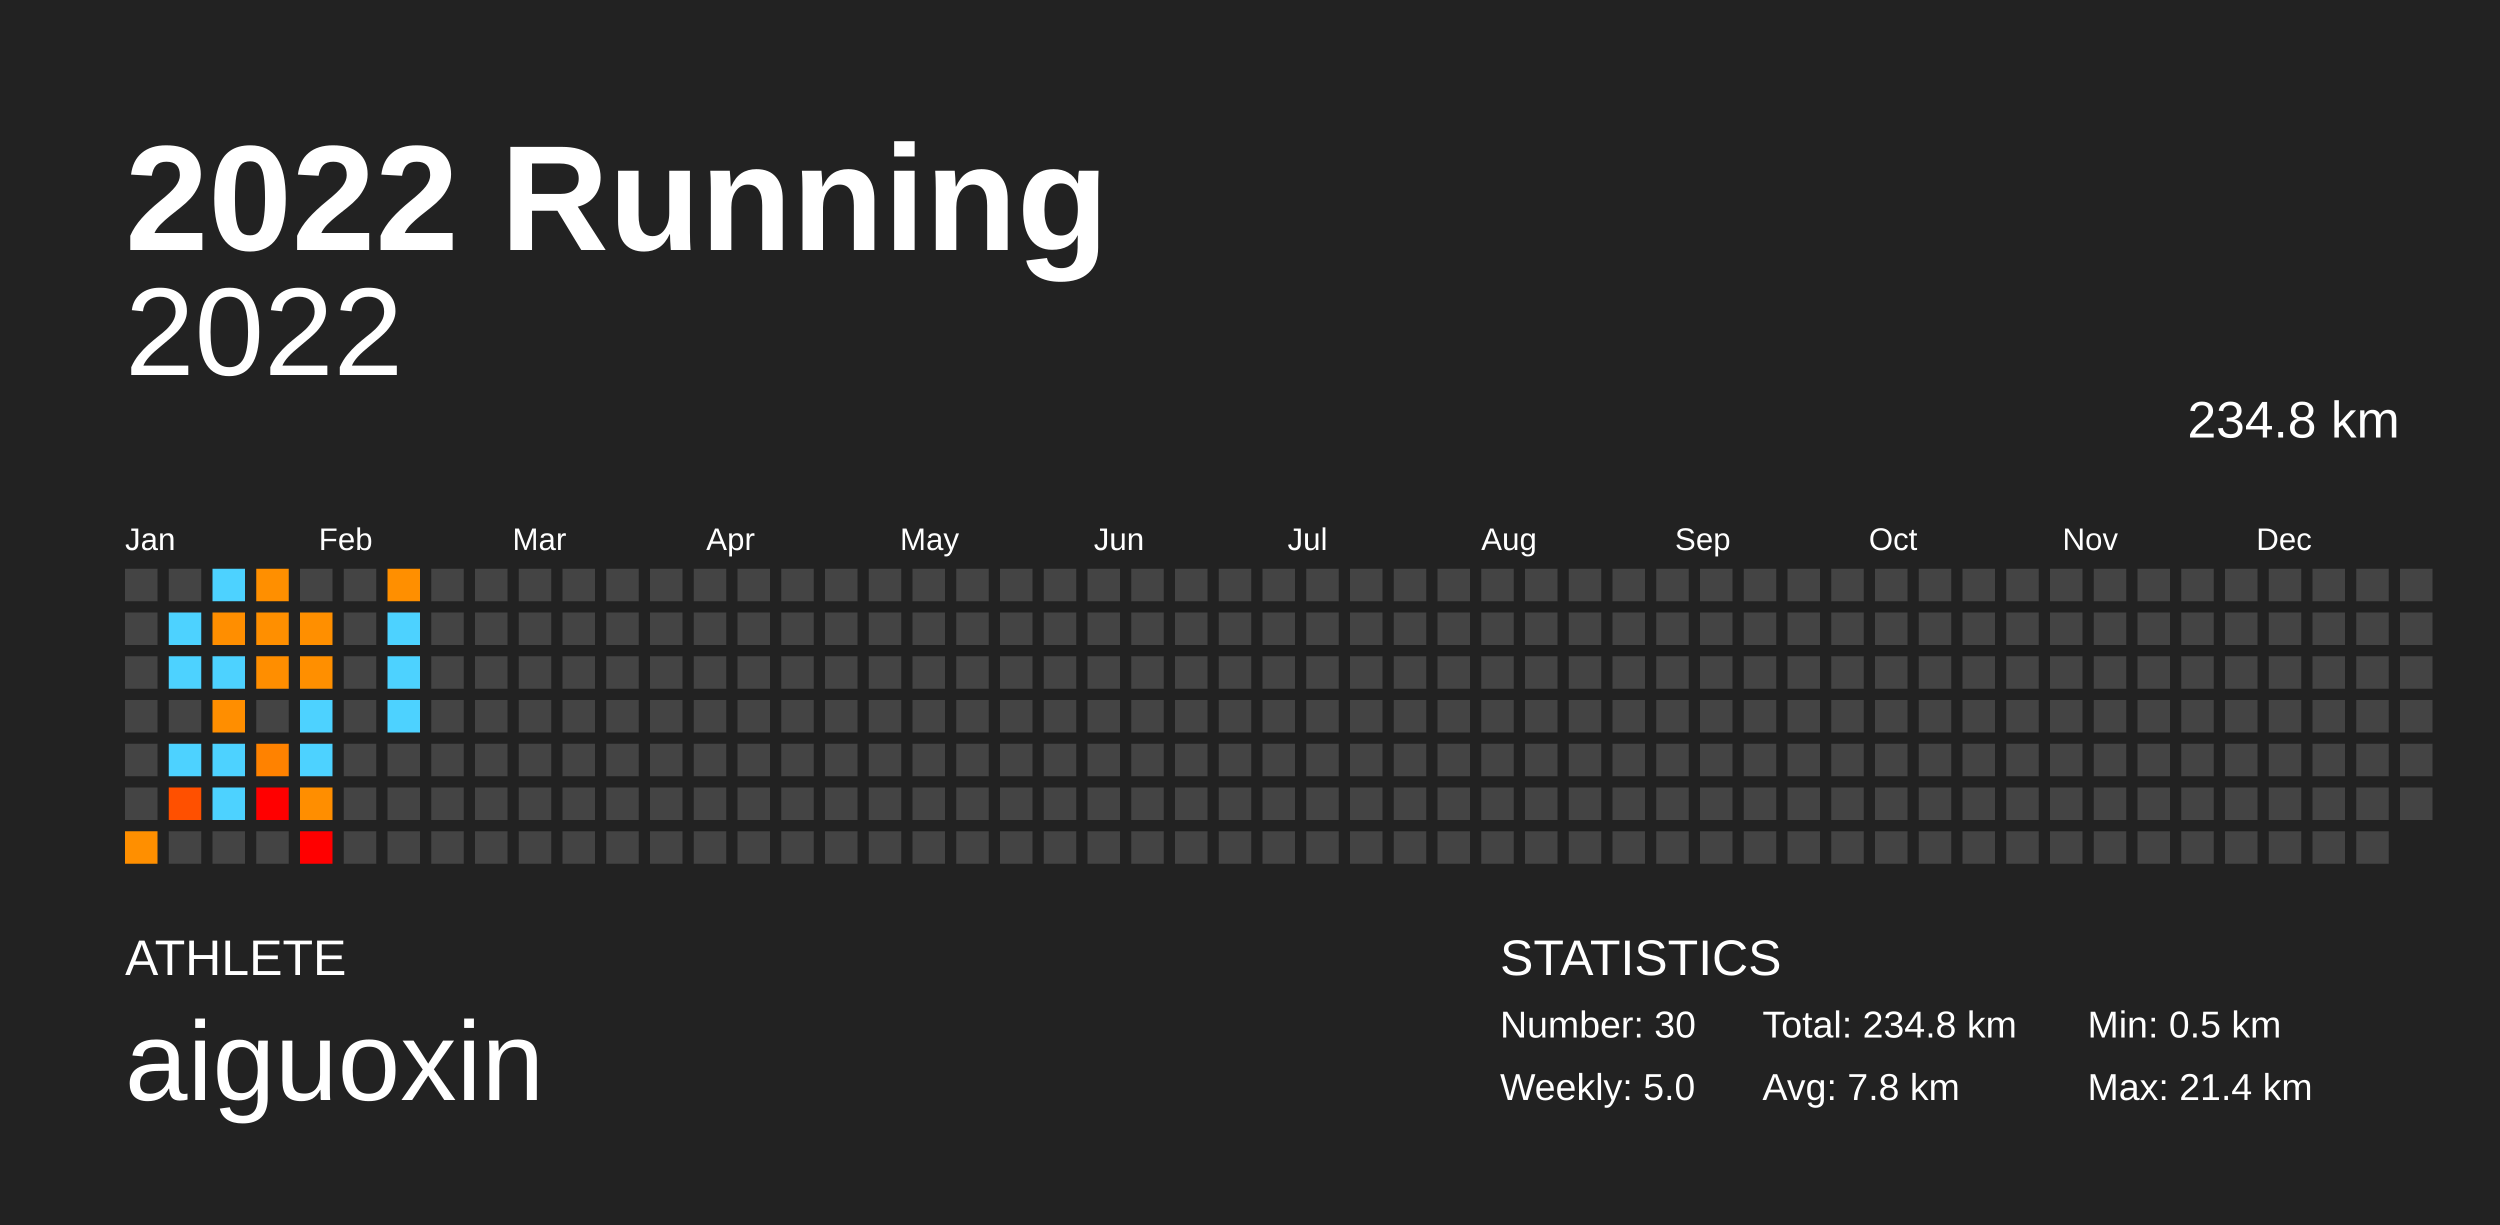
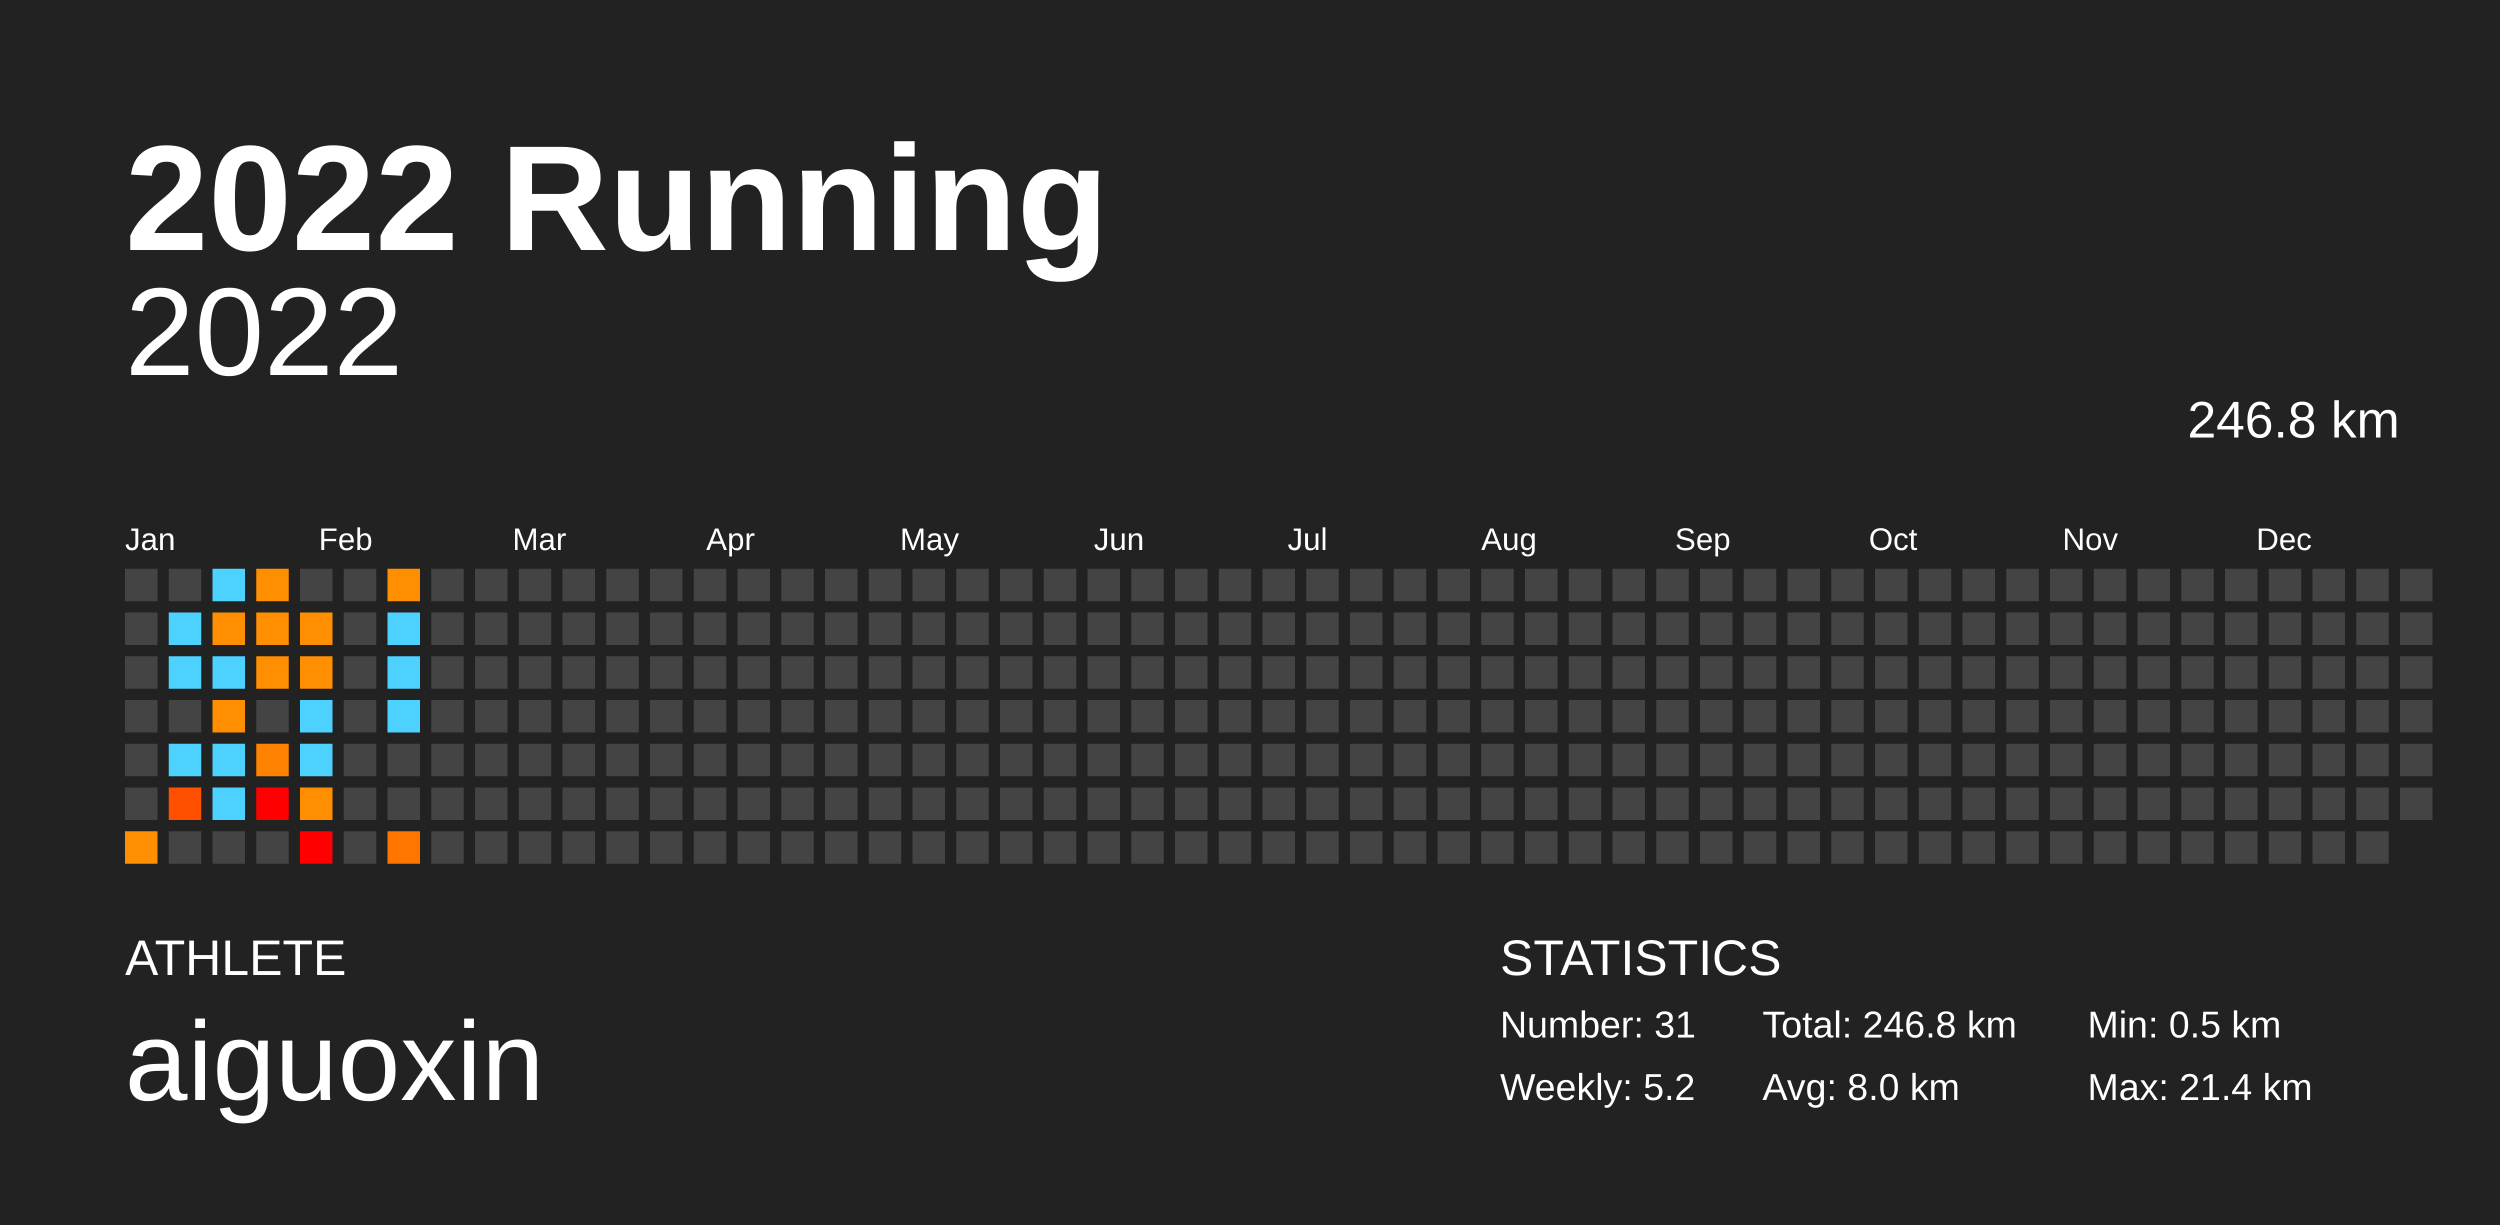
<svg xmlns="http://www.w3.org/2000/svg" baseProfile="full" height="98mm" version="1.1" viewBox="0,0,200,98" width="200mm">
  <defs />
  <rect fill="#222222" height="98" width="200" x="0" y="0" />
  <text fill="#FFFFFF" style="font-size:12px; font-family:Arial; font-weight:bold;" x="10" y="20">2022 Running</text>
  <text fill="#FFFFFF" style="font-size:4px; font-family:Arial" x="10" y="78">ATHLETE</text>
  <text fill="#FFFFFF" style="font-size:9px; font-family:Arial" x="10" y="88">aiguoxin</text>
  <text fill="#FFFFFF" style="font-size:4px; font-family:Arial" x="120" y="78">STATISTICS</text>
-   <text fill="#FFFFFF" style="font-size:3px; font-family:Arial" x="120" y="83">Number: 30</text>
-   <text fill="#FFFFFF" style="font-size:3px; font-family:Arial" x="120" y="88">Weekly: 5.0</text>
-   <text fill="#FFFFFF" style="font-size:3px; font-family:Arial" x="141" y="83">Total: 234.8 km</text>
-   <text fill="#FFFFFF" style="font-size:3px; font-family:Arial" x="141" y="88">Avg: 7.8 km</text>
+   <text fill="#FFFFFF" style="font-size:3px; font-family:Arial" x="120" y="83">Number: 31</text>
+   <text fill="#FFFFFF" style="font-size:3px; font-family:Arial" x="120" y="88">Weekly: 5.2</text>
+   <text fill="#FFFFFF" style="font-size:3px; font-family:Arial" x="141" y="83">Total: 246.8 km</text>
+   <text fill="#FFFFFF" style="font-size:3px; font-family:Arial" x="141" y="88">Avg: 8.0 km</text>
  <text fill="#FFFFFF" style="font-size:3px; font-family:Arial" x="167" y="83">Min: 0.5 km</text>
  <text fill="#FFFFFF" style="font-size:3px; font-family:Arial" x="167" y="88">Max: 21.4 km</text>
  <text alignment-baseline="hanging" fill="#FFFFFF" style="font-size:10.0px; font-family:Arial;" x="10" y="30">2022</text>
-   <text alignment-baseline="hanging" fill="#FFFFFF" style="font-size:4.125px; font-family:Arial;" x="175" y="35">234.8 km</text>
+   <text alignment-baseline="hanging" fill="#FFFFFF" style="font-size:4.125px; font-family:Arial;" x="175" y="35">246.8 km</text>
  <text fill="#FFFFFF" style="font-size:2.5px; font-family:Arial" x="10.0" y="44">Jan</text>
  <text fill="#FFFFFF" style="font-size:2.5px; font-family:Arial" x="25.5" y="44">Feb</text>
  <text fill="#FFFFFF" style="font-size:2.5px; font-family:Arial" x="41.0" y="44">Mar</text>
  <text fill="#FFFFFF" style="font-size:2.5px; font-family:Arial" x="56.5" y="44">Apr</text>
  <text fill="#FFFFFF" style="font-size:2.5px; font-family:Arial" x="72.0" y="44">May</text>
  <text fill="#FFFFFF" style="font-size:2.5px; font-family:Arial" x="87.5" y="44">Jun</text>
  <text fill="#FFFFFF" style="font-size:2.5px; font-family:Arial" x="103.0" y="44">Jul</text>
  <text fill="#FFFFFF" style="font-size:2.5px; font-family:Arial" x="118.5" y="44">Aug</text>
  <text fill="#FFFFFF" style="font-size:2.5px; font-family:Arial" x="134.0" y="44">Sep</text>
  <text fill="#FFFFFF" style="font-size:2.5px; font-family:Arial" x="149.5" y="44">Oct</text>
  <text fill="#FFFFFF" style="font-size:2.5px; font-family:Arial" x="165.0" y="44">Nov</text>
  <text fill="#FFFFFF" style="font-size:2.5px; font-family:Arial" x="180.5" y="44">Dec</text>
  <rect fill="#444444" height="2.6" width="2.6" x="10.0" y="45.5" />
  <rect fill="#444444" height="2.6" width="2.6" x="10.0" y="49.0" />
  <rect fill="#444444" height="2.6" width="2.6" x="10.0" y="52.5" />
  <rect fill="#444444" height="2.6" width="2.6" x="10.0" y="56.0" />
  <rect fill="#444444" height="2.6" width="2.6" x="10.0" y="59.5" />
  <rect fill="#444444" height="2.6" width="2.6" x="10.0" y="63.0" />
  <rect fill="#ff8f00" height="2.6" width="2.6" x="10.0" y="66.5" />
  <rect fill="#444444" height="2.6" width="2.6" x="13.5" y="45.5" />
  <rect fill="#4dd2ff" height="2.6" width="2.6" x="13.5" y="49.0" />
  <rect fill="#4dd2ff" height="2.6" width="2.6" x="13.5" y="52.5" />
  <rect fill="#444444" height="2.6" width="2.6" x="13.5" y="56.0" />
  <rect fill="#4dd2ff" height="2.6" width="2.6" x="13.5" y="59.5" />
  <rect fill="#ff5000" height="2.6" width="2.6" x="13.5" y="63.0" />
  <rect fill="#444444" height="2.6" width="2.6" x="13.5" y="66.5" />
  <rect fill="#4dd2ff" height="2.6" width="2.6" x="17.0" y="45.5" />
  <rect fill="#ff8e00" height="2.6" width="2.6" x="17.0" y="49.0" />
  <rect fill="#4dd2ff" height="2.6" width="2.6" x="17.0" y="52.5" />
  <rect fill="#ff8e00" height="2.6" width="2.6" x="17.0" y="56.0" />
  <rect fill="#4dd2ff" height="2.6" width="2.6" x="17.0" y="59.5" />
  <rect fill="#4dd2ff" height="2.6" width="2.6" x="17.0" y="63.0" />
  <rect fill="#444444" height="2.6" width="2.6" x="17.0" y="66.5" />
  <rect fill="#ff8f00" height="2.6" width="2.6" x="20.5" y="45.5" />
  <rect fill="#ff8f00" height="2.6" width="2.6" x="20.5" y="49.0" />
  <rect fill="#ff8e00" height="2.6" width="2.6" x="20.5" y="52.5" />
  <rect fill="#444444" height="2.6" width="2.6" x="20.5" y="56.0" />
  <rect fill="#ff8200" height="2.6" width="2.6" x="20.5" y="59.5" />
  <rect fill="red" height="2.6" width="2.6" x="20.5" y="63.0" />
  <rect fill="#444444" height="2.6" width="2.6" x="20.5" y="66.5" />
  <rect fill="#444444" height="2.6" width="2.6" x="24.0" y="45.5" />
  <rect fill="#ff8f00" height="2.6" width="2.6" x="24.0" y="49.0" />
  <rect fill="#ff8f00" height="2.6" width="2.6" x="24.0" y="52.5" />
  <rect fill="#4dd2ff" height="2.6" width="2.6" x="24.0" y="56.0" />
  <rect fill="#4dd2ff" height="2.6" width="2.6" x="24.0" y="59.5" />
  <rect fill="#ff8e00" height="2.6" width="2.6" x="24.0" y="63.0" />
  <rect fill="red" height="2.6" width="2.6" x="24.0" y="66.5" />
  <rect fill="#444444" height="2.6" width="2.6" x="27.5" y="45.5" />
  <rect fill="#444444" height="2.6" width="2.6" x="27.5" y="49.0" />
  <rect fill="#444444" height="2.6" width="2.6" x="27.5" y="52.5" />
  <rect fill="#444444" height="2.6" width="2.6" x="27.5" y="56.0" />
  <rect fill="#444444" height="2.6" width="2.6" x="27.5" y="59.5" />
  <rect fill="#444444" height="2.6" width="2.6" x="27.5" y="63.0" />
  <rect fill="#444444" height="2.6" width="2.6" x="27.5" y="66.5" />
  <rect fill="#ff8f00" height="2.6" width="2.6" x="31.0" y="45.5" />
  <rect fill="#4dd2ff" height="2.6" width="2.6" x="31.0" y="49.0" />
  <rect fill="#4dd2ff" height="2.6" width="2.6" x="31.0" y="52.5" />
  <rect fill="#4dd2ff" height="2.6" width="2.6" x="31.0" y="56.0" />
  <rect fill="#444444" height="2.6" width="2.6" x="31.0" y="59.5" />
  <rect fill="#444444" height="2.6" width="2.6" x="31.0" y="63.0" />
-   <rect fill="#444444" height="2.6" width="2.6" x="31.0" y="66.5" />
+   <rect fill="#ff7500" height="2.6" width="2.6" x="31.0" y="66.5" />
  <rect fill="#444444" height="2.6" width="2.6" x="34.5" y="45.5" />
  <rect fill="#444444" height="2.6" width="2.6" x="34.5" y="49.0" />
  <rect fill="#444444" height="2.6" width="2.6" x="34.5" y="52.5" />
  <rect fill="#444444" height="2.6" width="2.6" x="34.5" y="56.0" />
  <rect fill="#444444" height="2.6" width="2.6" x="34.5" y="59.5" />
  <rect fill="#444444" height="2.6" width="2.6" x="34.5" y="63.0" />
  <rect fill="#444444" height="2.6" width="2.6" x="34.5" y="66.5" />
  <rect fill="#444444" height="2.6" width="2.6" x="38.0" y="45.5" />
  <rect fill="#444444" height="2.6" width="2.6" x="38.0" y="49.0" />
  <rect fill="#444444" height="2.6" width="2.6" x="38.0" y="52.5" />
  <rect fill="#444444" height="2.6" width="2.6" x="38.0" y="56.0" />
  <rect fill="#444444" height="2.6" width="2.6" x="38.0" y="59.5" />
  <rect fill="#444444" height="2.6" width="2.6" x="38.0" y="63.0" />
  <rect fill="#444444" height="2.6" width="2.6" x="38.0" y="66.5" />
  <rect fill="#444444" height="2.6" width="2.6" x="41.5" y="45.5" />
  <rect fill="#444444" height="2.6" width="2.6" x="41.5" y="49.0" />
  <rect fill="#444444" height="2.6" width="2.6" x="41.5" y="52.5" />
  <rect fill="#444444" height="2.6" width="2.6" x="41.5" y="56.0" />
  <rect fill="#444444" height="2.6" width="2.6" x="41.5" y="59.5" />
  <rect fill="#444444" height="2.6" width="2.6" x="41.5" y="63.0" />
  <rect fill="#444444" height="2.6" width="2.6" x="41.5" y="66.5" />
  <rect fill="#444444" height="2.6" width="2.6" x="45.0" y="45.5" />
  <rect fill="#444444" height="2.6" width="2.6" x="45.0" y="49.0" />
  <rect fill="#444444" height="2.6" width="2.6" x="45.0" y="52.5" />
  <rect fill="#444444" height="2.6" width="2.6" x="45.0" y="56.0" />
  <rect fill="#444444" height="2.6" width="2.6" x="45.0" y="59.5" />
  <rect fill="#444444" height="2.6" width="2.6" x="45.0" y="63.0" />
  <rect fill="#444444" height="2.6" width="2.6" x="45.0" y="66.5" />
  <rect fill="#444444" height="2.6" width="2.6" x="48.5" y="45.5" />
  <rect fill="#444444" height="2.6" width="2.6" x="48.5" y="49.0" />
  <rect fill="#444444" height="2.6" width="2.6" x="48.5" y="52.5" />
  <rect fill="#444444" height="2.6" width="2.6" x="48.5" y="56.0" />
  <rect fill="#444444" height="2.6" width="2.6" x="48.5" y="59.5" />
  <rect fill="#444444" height="2.6" width="2.6" x="48.5" y="63.0" />
  <rect fill="#444444" height="2.6" width="2.6" x="48.5" y="66.5" />
  <rect fill="#444444" height="2.6" width="2.6" x="52.0" y="45.5" />
  <rect fill="#444444" height="2.6" width="2.6" x="52.0" y="49.0" />
  <rect fill="#444444" height="2.6" width="2.6" x="52.0" y="52.5" />
  <rect fill="#444444" height="2.6" width="2.6" x="52.0" y="56.0" />
  <rect fill="#444444" height="2.6" width="2.6" x="52.0" y="59.5" />
  <rect fill="#444444" height="2.6" width="2.6" x="52.0" y="63.0" />
  <rect fill="#444444" height="2.6" width="2.6" x="52.0" y="66.5" />
  <rect fill="#444444" height="2.6" width="2.6" x="55.5" y="45.5" />
  <rect fill="#444444" height="2.6" width="2.6" x="55.5" y="49.0" />
  <rect fill="#444444" height="2.6" width="2.6" x="55.5" y="52.5" />
  <rect fill="#444444" height="2.6" width="2.6" x="55.5" y="56.0" />
  <rect fill="#444444" height="2.6" width="2.6" x="55.5" y="59.5" />
  <rect fill="#444444" height="2.6" width="2.6" x="55.5" y="63.0" />
  <rect fill="#444444" height="2.6" width="2.6" x="55.5" y="66.5" />
  <rect fill="#444444" height="2.6" width="2.6" x="59.0" y="45.5" />
  <rect fill="#444444" height="2.6" width="2.6" x="59.0" y="49.0" />
  <rect fill="#444444" height="2.6" width="2.6" x="59.0" y="52.5" />
  <rect fill="#444444" height="2.6" width="2.6" x="59.0" y="56.0" />
  <rect fill="#444444" height="2.6" width="2.6" x="59.0" y="59.5" />
  <rect fill="#444444" height="2.6" width="2.6" x="59.0" y="63.0" />
  <rect fill="#444444" height="2.6" width="2.6" x="59.0" y="66.5" />
  <rect fill="#444444" height="2.6" width="2.6" x="62.5" y="45.5" />
  <rect fill="#444444" height="2.6" width="2.6" x="62.5" y="49.0" />
  <rect fill="#444444" height="2.6" width="2.6" x="62.5" y="52.5" />
  <rect fill="#444444" height="2.6" width="2.6" x="62.5" y="56.0" />
  <rect fill="#444444" height="2.6" width="2.6" x="62.5" y="59.5" />
  <rect fill="#444444" height="2.6" width="2.6" x="62.5" y="63.0" />
  <rect fill="#444444" height="2.6" width="2.6" x="62.5" y="66.5" />
  <rect fill="#444444" height="2.6" width="2.6" x="66.0" y="45.5" />
  <rect fill="#444444" height="2.6" width="2.6" x="66.0" y="49.0" />
  <rect fill="#444444" height="2.6" width="2.6" x="66.0" y="52.5" />
  <rect fill="#444444" height="2.6" width="2.6" x="66.0" y="56.0" />
  <rect fill="#444444" height="2.6" width="2.6" x="66.0" y="59.5" />
  <rect fill="#444444" height="2.6" width="2.6" x="66.0" y="63.0" />
  <rect fill="#444444" height="2.6" width="2.6" x="66.0" y="66.5" />
  <rect fill="#444444" height="2.6" width="2.6" x="69.5" y="45.5" />
  <rect fill="#444444" height="2.6" width="2.6" x="69.5" y="49.0" />
  <rect fill="#444444" height="2.6" width="2.6" x="69.5" y="52.5" />
  <rect fill="#444444" height="2.6" width="2.6" x="69.5" y="56.0" />
  <rect fill="#444444" height="2.6" width="2.6" x="69.5" y="59.5" />
  <rect fill="#444444" height="2.6" width="2.6" x="69.5" y="63.0" />
  <rect fill="#444444" height="2.6" width="2.6" x="69.5" y="66.5" />
  <rect fill="#444444" height="2.6" width="2.6" x="73.0" y="45.5" />
  <rect fill="#444444" height="2.6" width="2.6" x="73.0" y="49.0" />
  <rect fill="#444444" height="2.6" width="2.6" x="73.0" y="52.5" />
  <rect fill="#444444" height="2.6" width="2.6" x="73.0" y="56.0" />
  <rect fill="#444444" height="2.6" width="2.6" x="73.0" y="59.5" />
  <rect fill="#444444" height="2.6" width="2.6" x="73.0" y="63.0" />
  <rect fill="#444444" height="2.6" width="2.6" x="73.0" y="66.5" />
  <rect fill="#444444" height="2.6" width="2.6" x="76.5" y="45.5" />
  <rect fill="#444444" height="2.6" width="2.6" x="76.5" y="49.0" />
  <rect fill="#444444" height="2.6" width="2.6" x="76.5" y="52.5" />
  <rect fill="#444444" height="2.6" width="2.6" x="76.5" y="56.0" />
  <rect fill="#444444" height="2.6" width="2.6" x="76.5" y="59.5" />
  <rect fill="#444444" height="2.6" width="2.6" x="76.5" y="63.0" />
  <rect fill="#444444" height="2.6" width="2.6" x="76.5" y="66.5" />
  <rect fill="#444444" height="2.6" width="2.6" x="80.0" y="45.5" />
  <rect fill="#444444" height="2.6" width="2.6" x="80.0" y="49.0" />
  <rect fill="#444444" height="2.6" width="2.6" x="80.0" y="52.5" />
  <rect fill="#444444" height="2.6" width="2.6" x="80.0" y="56.0" />
  <rect fill="#444444" height="2.6" width="2.6" x="80.0" y="59.5" />
  <rect fill="#444444" height="2.6" width="2.6" x="80.0" y="63.0" />
  <rect fill="#444444" height="2.6" width="2.6" x="80.0" y="66.5" />
  <rect fill="#444444" height="2.6" width="2.6" x="83.5" y="45.5" />
  <rect fill="#444444" height="2.6" width="2.6" x="83.5" y="49.0" />
  <rect fill="#444444" height="2.6" width="2.6" x="83.5" y="52.5" />
  <rect fill="#444444" height="2.6" width="2.6" x="83.5" y="56.0" />
  <rect fill="#444444" height="2.6" width="2.6" x="83.5" y="59.5" />
  <rect fill="#444444" height="2.6" width="2.6" x="83.5" y="63.0" />
  <rect fill="#444444" height="2.6" width="2.6" x="83.5" y="66.5" />
  <rect fill="#444444" height="2.6" width="2.6" x="87.0" y="45.5" />
  <rect fill="#444444" height="2.6" width="2.6" x="87.0" y="49.0" />
  <rect fill="#444444" height="2.6" width="2.6" x="87.0" y="52.5" />
  <rect fill="#444444" height="2.6" width="2.6" x="87.0" y="56.0" />
  <rect fill="#444444" height="2.6" width="2.6" x="87.0" y="59.5" />
  <rect fill="#444444" height="2.6" width="2.6" x="87.0" y="63.0" />
  <rect fill="#444444" height="2.6" width="2.6" x="87.0" y="66.5" />
  <rect fill="#444444" height="2.6" width="2.6" x="90.5" y="45.5" />
  <rect fill="#444444" height="2.6" width="2.6" x="90.5" y="49.0" />
  <rect fill="#444444" height="2.6" width="2.6" x="90.5" y="52.5" />
  <rect fill="#444444" height="2.6" width="2.6" x="90.5" y="56.0" />
  <rect fill="#444444" height="2.6" width="2.6" x="90.5" y="59.5" />
  <rect fill="#444444" height="2.6" width="2.6" x="90.5" y="63.0" />
  <rect fill="#444444" height="2.6" width="2.6" x="90.5" y="66.5" />
  <rect fill="#444444" height="2.6" width="2.6" x="94.0" y="45.5" />
  <rect fill="#444444" height="2.6" width="2.6" x="94.0" y="49.0" />
  <rect fill="#444444" height="2.6" width="2.6" x="94.0" y="52.5" />
  <rect fill="#444444" height="2.6" width="2.6" x="94.0" y="56.0" />
  <rect fill="#444444" height="2.6" width="2.6" x="94.0" y="59.5" />
  <rect fill="#444444" height="2.6" width="2.6" x="94.0" y="63.0" />
  <rect fill="#444444" height="2.6" width="2.6" x="94.0" y="66.5" />
  <rect fill="#444444" height="2.6" width="2.6" x="97.5" y="45.5" />
  <rect fill="#444444" height="2.6" width="2.6" x="97.5" y="49.0" />
  <rect fill="#444444" height="2.6" width="2.6" x="97.5" y="52.5" />
  <rect fill="#444444" height="2.6" width="2.6" x="97.5" y="56.0" />
  <rect fill="#444444" height="2.6" width="2.6" x="97.5" y="59.5" />
  <rect fill="#444444" height="2.6" width="2.6" x="97.5" y="63.0" />
  <rect fill="#444444" height="2.6" width="2.6" x="97.5" y="66.5" />
  <rect fill="#444444" height="2.6" width="2.6" x="101.0" y="45.5" />
  <rect fill="#444444" height="2.6" width="2.6" x="101.0" y="49.0" />
  <rect fill="#444444" height="2.6" width="2.6" x="101.0" y="52.5" />
  <rect fill="#444444" height="2.6" width="2.6" x="101.0" y="56.0" />
  <rect fill="#444444" height="2.6" width="2.6" x="101.0" y="59.5" />
  <rect fill="#444444" height="2.6" width="2.6" x="101.0" y="63.0" />
  <rect fill="#444444" height="2.6" width="2.6" x="101.0" y="66.5" />
  <rect fill="#444444" height="2.6" width="2.6" x="104.5" y="45.5" />
  <rect fill="#444444" height="2.6" width="2.6" x="104.5" y="49.0" />
  <rect fill="#444444" height="2.6" width="2.6" x="104.5" y="52.5" />
  <rect fill="#444444" height="2.6" width="2.6" x="104.5" y="56.0" />
  <rect fill="#444444" height="2.6" width="2.6" x="104.5" y="59.5" />
  <rect fill="#444444" height="2.6" width="2.6" x="104.5" y="63.0" />
  <rect fill="#444444" height="2.6" width="2.6" x="104.5" y="66.5" />
  <rect fill="#444444" height="2.6" width="2.6" x="108.0" y="45.5" />
  <rect fill="#444444" height="2.6" width="2.6" x="108.0" y="49.0" />
  <rect fill="#444444" height="2.6" width="2.6" x="108.0" y="52.5" />
  <rect fill="#444444" height="2.6" width="2.6" x="108.0" y="56.0" />
  <rect fill="#444444" height="2.6" width="2.6" x="108.0" y="59.5" />
  <rect fill="#444444" height="2.6" width="2.6" x="108.0" y="63.0" />
  <rect fill="#444444" height="2.6" width="2.6" x="108.0" y="66.5" />
  <rect fill="#444444" height="2.6" width="2.6" x="111.5" y="45.5" />
  <rect fill="#444444" height="2.6" width="2.6" x="111.5" y="49.0" />
  <rect fill="#444444" height="2.6" width="2.6" x="111.5" y="52.5" />
  <rect fill="#444444" height="2.6" width="2.6" x="111.5" y="56.0" />
  <rect fill="#444444" height="2.6" width="2.6" x="111.5" y="59.5" />
  <rect fill="#444444" height="2.6" width="2.6" x="111.5" y="63.0" />
  <rect fill="#444444" height="2.6" width="2.6" x="111.5" y="66.5" />
  <rect fill="#444444" height="2.6" width="2.6" x="115.0" y="45.5" />
  <rect fill="#444444" height="2.6" width="2.6" x="115.0" y="49.0" />
  <rect fill="#444444" height="2.6" width="2.6" x="115.0" y="52.5" />
  <rect fill="#444444" height="2.6" width="2.6" x="115.0" y="56.0" />
  <rect fill="#444444" height="2.6" width="2.6" x="115.0" y="59.5" />
  <rect fill="#444444" height="2.6" width="2.6" x="115.0" y="63.0" />
  <rect fill="#444444" height="2.6" width="2.6" x="115.0" y="66.5" />
  <rect fill="#444444" height="2.6" width="2.6" x="118.5" y="45.5" />
  <rect fill="#444444" height="2.6" width="2.6" x="118.5" y="49.0" />
  <rect fill="#444444" height="2.6" width="2.6" x="118.5" y="52.5" />
  <rect fill="#444444" height="2.6" width="2.6" x="118.5" y="56.0" />
  <rect fill="#444444" height="2.6" width="2.6" x="118.5" y="59.5" />
  <rect fill="#444444" height="2.6" width="2.6" x="118.5" y="63.0" />
  <rect fill="#444444" height="2.6" width="2.6" x="118.5" y="66.5" />
  <rect fill="#444444" height="2.6" width="2.6" x="122.0" y="45.5" />
  <rect fill="#444444" height="2.6" width="2.6" x="122.0" y="49.0" />
  <rect fill="#444444" height="2.6" width="2.6" x="122.0" y="52.5" />
  <rect fill="#444444" height="2.6" width="2.6" x="122.0" y="56.0" />
  <rect fill="#444444" height="2.6" width="2.6" x="122.0" y="59.5" />
  <rect fill="#444444" height="2.6" width="2.6" x="122.0" y="63.0" />
  <rect fill="#444444" height="2.6" width="2.6" x="122.0" y="66.5" />
  <rect fill="#444444" height="2.6" width="2.6" x="125.5" y="45.5" />
  <rect fill="#444444" height="2.6" width="2.6" x="125.5" y="49.0" />
  <rect fill="#444444" height="2.6" width="2.6" x="125.5" y="52.5" />
  <rect fill="#444444" height="2.6" width="2.6" x="125.5" y="56.0" />
  <rect fill="#444444" height="2.6" width="2.6" x="125.5" y="59.5" />
  <rect fill="#444444" height="2.6" width="2.6" x="125.5" y="63.0" />
  <rect fill="#444444" height="2.6" width="2.6" x="125.5" y="66.5" />
  <rect fill="#444444" height="2.6" width="2.6" x="129.0" y="45.5" />
  <rect fill="#444444" height="2.6" width="2.6" x="129.0" y="49.0" />
  <rect fill="#444444" height="2.6" width="2.6" x="129.0" y="52.5" />
  <rect fill="#444444" height="2.6" width="2.6" x="129.0" y="56.0" />
  <rect fill="#444444" height="2.6" width="2.6" x="129.0" y="59.5" />
  <rect fill="#444444" height="2.6" width="2.6" x="129.0" y="63.0" />
  <rect fill="#444444" height="2.6" width="2.6" x="129.0" y="66.5" />
  <rect fill="#444444" height="2.6" width="2.6" x="132.5" y="45.5" />
  <rect fill="#444444" height="2.6" width="2.6" x="132.5" y="49.0" />
  <rect fill="#444444" height="2.6" width="2.6" x="132.5" y="52.5" />
  <rect fill="#444444" height="2.6" width="2.6" x="132.5" y="56.0" />
  <rect fill="#444444" height="2.6" width="2.6" x="132.5" y="59.5" />
  <rect fill="#444444" height="2.6" width="2.6" x="132.5" y="63.0" />
  <rect fill="#444444" height="2.6" width="2.6" x="132.5" y="66.5" />
  <rect fill="#444444" height="2.6" width="2.6" x="136.0" y="45.5" />
  <rect fill="#444444" height="2.6" width="2.6" x="136.0" y="49.0" />
  <rect fill="#444444" height="2.6" width="2.6" x="136.0" y="52.5" />
  <rect fill="#444444" height="2.6" width="2.6" x="136.0" y="56.0" />
  <rect fill="#444444" height="2.6" width="2.6" x="136.0" y="59.5" />
  <rect fill="#444444" height="2.6" width="2.6" x="136.0" y="63.0" />
  <rect fill="#444444" height="2.6" width="2.6" x="136.0" y="66.5" />
  <rect fill="#444444" height="2.6" width="2.6" x="139.5" y="45.5" />
  <rect fill="#444444" height="2.6" width="2.6" x="139.5" y="49.0" />
  <rect fill="#444444" height="2.6" width="2.6" x="139.5" y="52.5" />
  <rect fill="#444444" height="2.6" width="2.6" x="139.5" y="56.0" />
  <rect fill="#444444" height="2.6" width="2.6" x="139.5" y="59.5" />
  <rect fill="#444444" height="2.6" width="2.6" x="139.5" y="63.0" />
  <rect fill="#444444" height="2.6" width="2.6" x="139.5" y="66.5" />
  <rect fill="#444444" height="2.6" width="2.6" x="143.0" y="45.5" />
  <rect fill="#444444" height="2.6" width="2.6" x="143.0" y="49.0" />
  <rect fill="#444444" height="2.6" width="2.6" x="143.0" y="52.5" />
  <rect fill="#444444" height="2.6" width="2.6" x="143.0" y="56.0" />
  <rect fill="#444444" height="2.6" width="2.6" x="143.0" y="59.5" />
  <rect fill="#444444" height="2.6" width="2.6" x="143.0" y="63.0" />
  <rect fill="#444444" height="2.6" width="2.6" x="143.0" y="66.5" />
  <rect fill="#444444" height="2.6" width="2.6" x="146.5" y="45.5" />
  <rect fill="#444444" height="2.6" width="2.6" x="146.5" y="49.0" />
  <rect fill="#444444" height="2.6" width="2.6" x="146.5" y="52.5" />
  <rect fill="#444444" height="2.6" width="2.6" x="146.5" y="56.0" />
  <rect fill="#444444" height="2.6" width="2.6" x="146.5" y="59.5" />
  <rect fill="#444444" height="2.6" width="2.6" x="146.5" y="63.0" />
  <rect fill="#444444" height="2.6" width="2.6" x="146.5" y="66.5" />
  <rect fill="#444444" height="2.6" width="2.6" x="150.0" y="45.5" />
  <rect fill="#444444" height="2.6" width="2.6" x="150.0" y="49.0" />
  <rect fill="#444444" height="2.6" width="2.6" x="150.0" y="52.5" />
  <rect fill="#444444" height="2.6" width="2.6" x="150.0" y="56.0" />
  <rect fill="#444444" height="2.6" width="2.6" x="150.0" y="59.5" />
  <rect fill="#444444" height="2.6" width="2.6" x="150.0" y="63.0" />
  <rect fill="#444444" height="2.6" width="2.6" x="150.0" y="66.5" />
  <rect fill="#444444" height="2.6" width="2.6" x="153.5" y="45.5" />
  <rect fill="#444444" height="2.6" width="2.6" x="153.5" y="49.0" />
  <rect fill="#444444" height="2.6" width="2.6" x="153.5" y="52.5" />
  <rect fill="#444444" height="2.6" width="2.6" x="153.5" y="56.0" />
  <rect fill="#444444" height="2.6" width="2.6" x="153.5" y="59.5" />
  <rect fill="#444444" height="2.6" width="2.6" x="153.5" y="63.0" />
  <rect fill="#444444" height="2.6" width="2.6" x="153.5" y="66.5" />
  <rect fill="#444444" height="2.6" width="2.6" x="157.0" y="45.5" />
  <rect fill="#444444" height="2.6" width="2.6" x="157.0" y="49.0" />
  <rect fill="#444444" height="2.6" width="2.6" x="157.0" y="52.5" />
  <rect fill="#444444" height="2.6" width="2.6" x="157.0" y="56.0" />
  <rect fill="#444444" height="2.6" width="2.6" x="157.0" y="59.5" />
  <rect fill="#444444" height="2.6" width="2.6" x="157.0" y="63.0" />
  <rect fill="#444444" height="2.6" width="2.6" x="157.0" y="66.5" />
  <rect fill="#444444" height="2.6" width="2.6" x="160.5" y="45.5" />
  <rect fill="#444444" height="2.6" width="2.6" x="160.5" y="49.0" />
  <rect fill="#444444" height="2.6" width="2.6" x="160.5" y="52.5" />
  <rect fill="#444444" height="2.6" width="2.6" x="160.5" y="56.0" />
  <rect fill="#444444" height="2.6" width="2.6" x="160.5" y="59.5" />
  <rect fill="#444444" height="2.6" width="2.6" x="160.5" y="63.0" />
  <rect fill="#444444" height="2.6" width="2.6" x="160.5" y="66.5" />
  <rect fill="#444444" height="2.6" width="2.6" x="164.0" y="45.5" />
  <rect fill="#444444" height="2.6" width="2.6" x="164.0" y="49.0" />
  <rect fill="#444444" height="2.6" width="2.6" x="164.0" y="52.5" />
  <rect fill="#444444" height="2.6" width="2.6" x="164.0" y="56.0" />
  <rect fill="#444444" height="2.6" width="2.6" x="164.0" y="59.5" />
  <rect fill="#444444" height="2.6" width="2.6" x="164.0" y="63.0" />
  <rect fill="#444444" height="2.6" width="2.6" x="164.0" y="66.5" />
  <rect fill="#444444" height="2.6" width="2.6" x="167.5" y="45.5" />
  <rect fill="#444444" height="2.6" width="2.6" x="167.5" y="49.0" />
  <rect fill="#444444" height="2.6" width="2.6" x="167.5" y="52.5" />
  <rect fill="#444444" height="2.6" width="2.6" x="167.5" y="56.0" />
  <rect fill="#444444" height="2.6" width="2.6" x="167.5" y="59.5" />
  <rect fill="#444444" height="2.6" width="2.6" x="167.5" y="63.0" />
  <rect fill="#444444" height="2.6" width="2.6" x="167.5" y="66.5" />
  <rect fill="#444444" height="2.6" width="2.6" x="171.0" y="45.5" />
  <rect fill="#444444" height="2.6" width="2.6" x="171.0" y="49.0" />
  <rect fill="#444444" height="2.6" width="2.6" x="171.0" y="52.5" />
  <rect fill="#444444" height="2.6" width="2.6" x="171.0" y="56.0" />
  <rect fill="#444444" height="2.6" width="2.6" x="171.0" y="59.5" />
  <rect fill="#444444" height="2.6" width="2.6" x="171.0" y="63.0" />
  <rect fill="#444444" height="2.6" width="2.6" x="171.0" y="66.5" />
  <rect fill="#444444" height="2.6" width="2.6" x="174.5" y="45.5" />
  <rect fill="#444444" height="2.6" width="2.6" x="174.5" y="49.0" />
  <rect fill="#444444" height="2.6" width="2.6" x="174.5" y="52.5" />
  <rect fill="#444444" height="2.6" width="2.6" x="174.5" y="56.0" />
  <rect fill="#444444" height="2.6" width="2.6" x="174.5" y="59.5" />
  <rect fill="#444444" height="2.6" width="2.6" x="174.5" y="63.0" />
  <rect fill="#444444" height="2.6" width="2.6" x="174.5" y="66.5" />
  <rect fill="#444444" height="2.6" width="2.6" x="178.0" y="45.5" />
  <rect fill="#444444" height="2.6" width="2.6" x="178.0" y="49.0" />
  <rect fill="#444444" height="2.6" width="2.6" x="178.0" y="52.5" />
  <rect fill="#444444" height="2.6" width="2.6" x="178.0" y="56.0" />
  <rect fill="#444444" height="2.6" width="2.6" x="178.0" y="59.5" />
  <rect fill="#444444" height="2.6" width="2.6" x="178.0" y="63.0" />
  <rect fill="#444444" height="2.6" width="2.6" x="178.0" y="66.5" />
  <rect fill="#444444" height="2.6" width="2.6" x="181.5" y="45.5" />
  <rect fill="#444444" height="2.6" width="2.6" x="181.5" y="49.0" />
  <rect fill="#444444" height="2.6" width="2.6" x="181.5" y="52.5" />
  <rect fill="#444444" height="2.6" width="2.6" x="181.5" y="56.0" />
  <rect fill="#444444" height="2.6" width="2.6" x="181.5" y="59.5" />
  <rect fill="#444444" height="2.6" width="2.6" x="181.5" y="63.0" />
  <rect fill="#444444" height="2.6" width="2.6" x="181.5" y="66.5" />
  <rect fill="#444444" height="2.6" width="2.6" x="185.0" y="45.5" />
  <rect fill="#444444" height="2.6" width="2.6" x="185.0" y="49.0" />
  <rect fill="#444444" height="2.6" width="2.6" x="185.0" y="52.5" />
  <rect fill="#444444" height="2.6" width="2.6" x="185.0" y="56.0" />
  <rect fill="#444444" height="2.6" width="2.6" x="185.0" y="59.5" />
  <rect fill="#444444" height="2.6" width="2.6" x="185.0" y="63.0" />
  <rect fill="#444444" height="2.6" width="2.6" x="185.0" y="66.5" />
  <rect fill="#444444" height="2.6" width="2.6" x="188.5" y="45.5" />
  <rect fill="#444444" height="2.6" width="2.6" x="188.5" y="49.0" />
  <rect fill="#444444" height="2.6" width="2.6" x="188.5" y="52.5" />
  <rect fill="#444444" height="2.6" width="2.6" x="188.5" y="56.0" />
  <rect fill="#444444" height="2.6" width="2.6" x="188.5" y="59.5" />
  <rect fill="#444444" height="2.6" width="2.6" x="188.5" y="63.0" />
  <rect fill="#444444" height="2.6" width="2.6" x="188.5" y="66.5" />
  <rect fill="#444444" height="2.6" width="2.6" x="192.0" y="45.5" />
  <rect fill="#444444" height="2.6" width="2.6" x="192.0" y="49.0" />
  <rect fill="#444444" height="2.6" width="2.6" x="192.0" y="52.5" />
  <rect fill="#444444" height="2.6" width="2.6" x="192.0" y="56.0" />
  <rect fill="#444444" height="2.6" width="2.6" x="192.0" y="59.5" />
  <rect fill="#444444" height="2.6" width="2.6" x="192.0" y="63.0" />
</svg>
